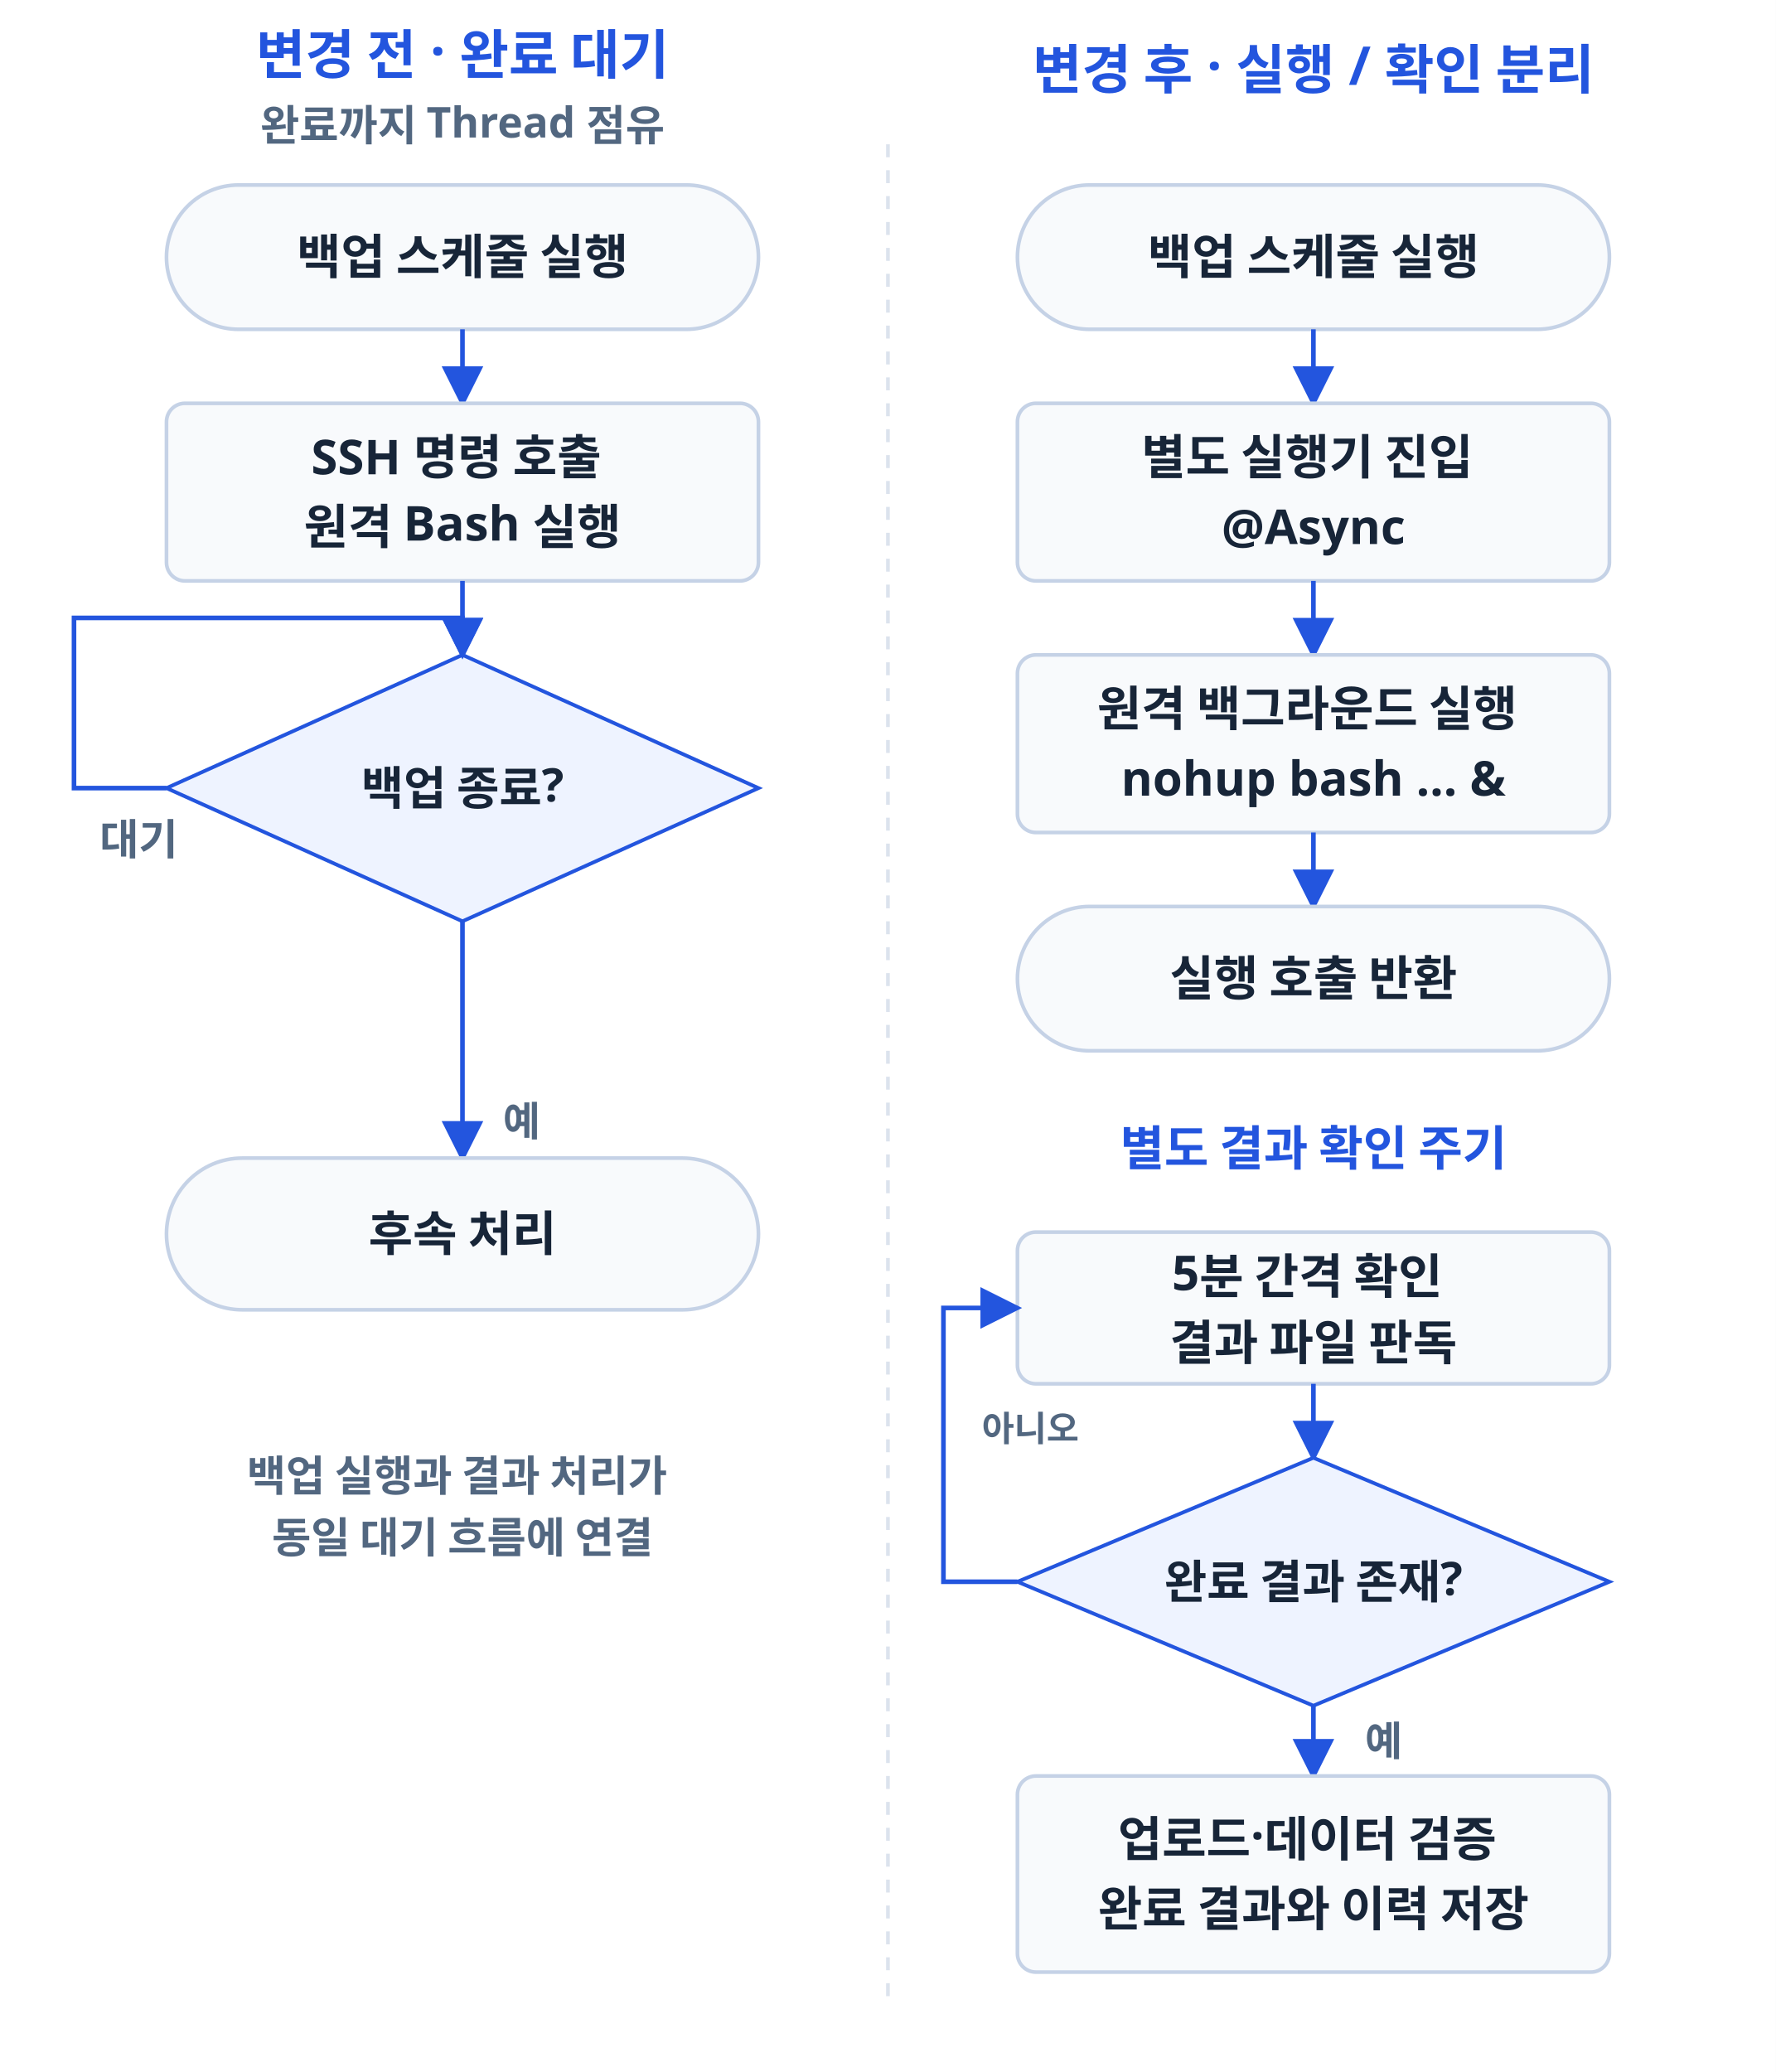
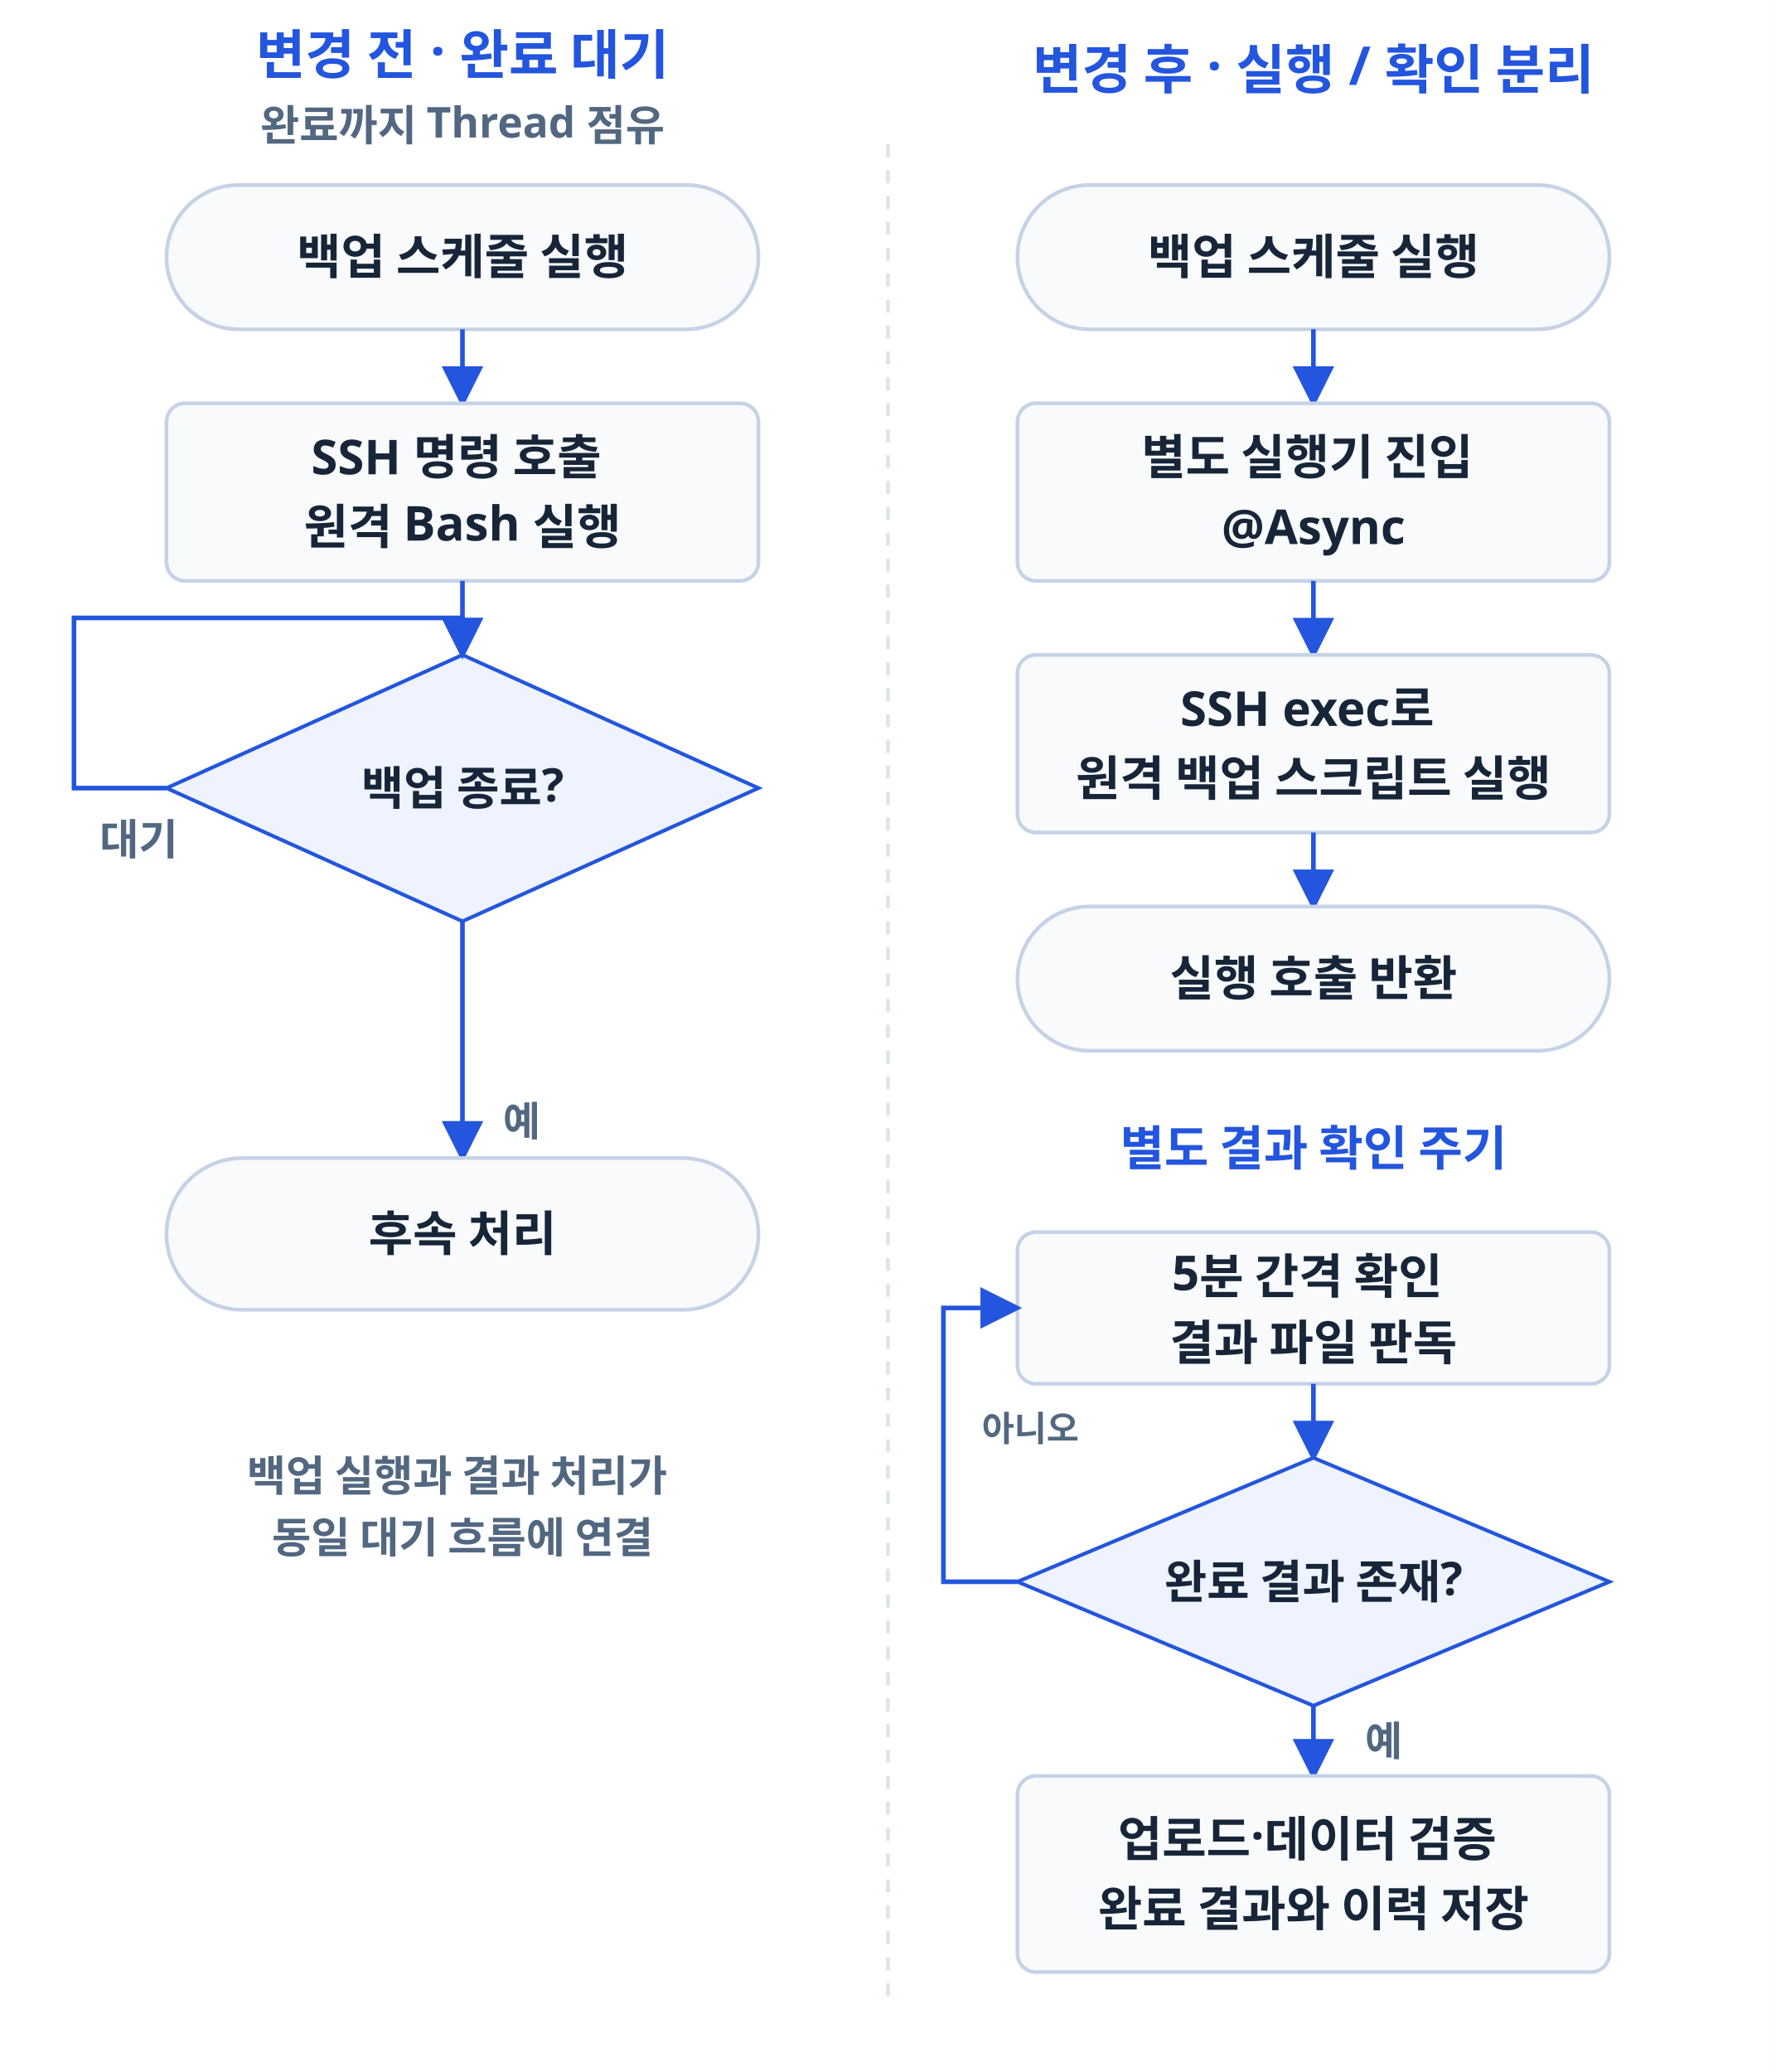
<svg xmlns="http://www.w3.org/2000/svg" width="960" height="1120" viewBox="0 0 960 1120" role="img" aria-labelledby="title">
  <defs>
    <marker id="arrow" markerWidth="9" markerHeight="9" refX="8" refY="4.5" orient="auto">
      <path d="M0,0 L9,4.5 L0,9 Z" fill="#2355de" />
    </marker>
  </defs>
  <rect width="960" height="1120" fill="white" />
  <style>text{font-family:'Malgun Gothic','Segoe UI',sans-serif;fill:#172538;font-weight:650}.note{fill:#526780}.heading{fill:#2355de;font-weight:750}.edge{fill:none;stroke:#2355de;stroke-width:2.5;marker-end:url(#arrow)}</style>
  <text x="250" y="40" text-anchor="middle" class="heading" font-size="29">
    <tspan x="250" dy="0">변경 전 · 완료 대기</tspan>
  </text>
  <text x="250" y="76" text-anchor="middle" class="note" font-size="23">
    <tspan x="250" dy="0">완료까지 Thread 점유</tspan>
  </text>
  <text x="710" y="48" text-anchor="middle" class="heading" font-size="29">
    <tspan x="710" dy="0">변경 후 · 실행 / 확인 분리</tspan>
  </text>
  <path d="M480 78 V1080" stroke="#dce3ed" stroke-width="2" stroke-dasharray="7 7" />
  <rect x="90" y="100" width="320" height="78" rx="39" fill="#f8fafc" stroke="#c5d2e6" stroke-width="2" />
  <text x="250" y="148.1" text-anchor="middle" class="" font-size="26">
    <tspan x="250" dy="0">백업 스케줄 실행</tspan>
  </text>
  <path class="edge" d="M250 178 L250 218" />
  <rect x="90" y="218" width="320" height="96" rx="10" fill="#f8fafc" stroke="#c5d2e6" stroke-width="2" />
  <text x="250" y="256.38" text-anchor="middle" class="" font-size="26">
    <tspan x="250" dy="0">SSH 명령 호출</tspan>
    <tspan x="250" dy="37.7">원격 Bash 실행</tspan>
  </text>
  <path class="edge" d="M250 314 L250 354" />
  <path d="M250 354 L410 426 L250 498 L90 426 Z" fill="#eef3ff" stroke="#2355de" stroke-width="2" />
  <text x="250" y="435" text-anchor="middle" class="" font-size="25">
    <tspan x="250" dy="0">백업 종료?</tspan>
  </text>
  <path class="edge" d="M90 426 H40 V334 H250 V354" />
  <text x="75" y="462" text-anchor="middle" class="note" font-size="23">
    <tspan x="75" dy="0">대기</tspan>
  </text>
  <path class="edge" d="M250 498 L250 626" />
  <text x="282" y="614" text-anchor="middle" class="note" font-size="22">
    <tspan x="282" dy="0">예</tspan>
  </text>
  <rect x="90" y="626" width="320" height="82" rx="41" fill="#f8fafc" stroke="#c5d2e6" stroke-width="2" />
  <text x="250" y="676.1" text-anchor="middle" class="" font-size="26">
    <tspan x="250" dy="0">후속 처리</tspan>
  </text>
  <rect x="550" y="100" width="320" height="78" rx="39" fill="#f8fafc" stroke="#c5d2e6" stroke-width="2" />
  <text x="710" y="148.1" text-anchor="middle" class="" font-size="26">
    <tspan x="710" dy="0">백업 스케줄 실행</tspan>
  </text>
  <path class="edge" d="M710 178 L710 218" />
  <rect x="550" y="218" width="320" height="96" rx="10" fill="#f8fafc" stroke="#c5d2e6" stroke-width="2" />
  <text x="710" y="256.38" text-anchor="middle" class="" font-size="26">
    <tspan x="710" dy="0">별도 실행기 진입</tspan>
    <tspan x="710" dy="37.7">@Async</tspan>
  </text>
  <path class="edge" d="M710 314 L710 354" />
  <rect x="550" y="354" width="320" height="96" rx="10" fill="#f8fafc" stroke="#c5d2e6" stroke-width="2" />
  <text x="710" y="392.38" text-anchor="middle" class="" font-size="26">
-     <tspan x="710" dy="0">원격 백그라운드 실행</tspan>
-     <tspan x="710" dy="37.7">nohup bash … &amp;</tspan>
+     <tspan x="710" dy="0">SSH exec로</tspan>
+     <tspan x="710" dy="37.7">원격 백업 스크립트 실행</tspan>
  </text>
  <path class="edge" d="M710 450 L710 490" />
  <rect x="550" y="490" width="320" height="78" rx="39" fill="#f8fafc" stroke="#c5d2e6" stroke-width="2" />
  <text x="710" y="538.1" text-anchor="middle" class="" font-size="26">
    <tspan x="710" dy="0">실행 호출 반환</tspan>
  </text>
  <text x="710" y="630" text-anchor="middle" class="heading" font-size="26">
    <tspan x="710" dy="0">별도 결과 확인 주기</tspan>
  </text>
  <rect x="550" y="666" width="320" height="82" rx="10" fill="#f8fafc" stroke="#c5d2e6" stroke-width="2" />
  <text x="710" y="697.38" text-anchor="middle" class="" font-size="26">
    <tspan x="710" dy="0">5분 간격 확인</tspan>
    <tspan x="710" dy="37.7">결과 파일 판독</tspan>
  </text>
  <path class="edge" d="M710 748 L710 788" />
  <path d="M710 788 L870 855 L710 922 L550 855 Z" fill="#eef3ff" stroke="#2355de" stroke-width="2" />
  <text x="710" y="864" text-anchor="middle" class="" font-size="25">
    <tspan x="710" dy="0">완료 결과 존재?</tspan>
  </text>
  <path class="edge" d="M550 855 H510 V707 H550" />
  <text x="557" y="779" text-anchor="middle" class="note" font-size="19">
    <tspan x="557" dy="0">아니오</tspan>
  </text>
  <path class="edge" d="M710 922 L710 960" />
  <text x="748" y="949" text-anchor="middle" class="note" font-size="22">
    <tspan x="748" dy="0">예</tspan>
  </text>
  <rect x="550" y="960" width="320" height="106" rx="10" fill="#f8fafc" stroke="#c5d2e6" stroke-width="2" />
  <text x="710" y="1003.38" text-anchor="middle" class="" font-size="26">
    <tspan x="710" dy="0">업로드·데이터 검증</tspan>
    <tspan x="710" dy="37.7">완료 결과와 이력 저장</tspan>
  </text>
  <text x="250" y="806" text-anchor="middle" class="note" font-size="23">
    <tspan x="250" dy="0">백업 실행과 결과 처리가</tspan>
    <tspan x="250" dy="33.35">동일 대기 흐름에 연결</tspan>
  </text>
</svg>
